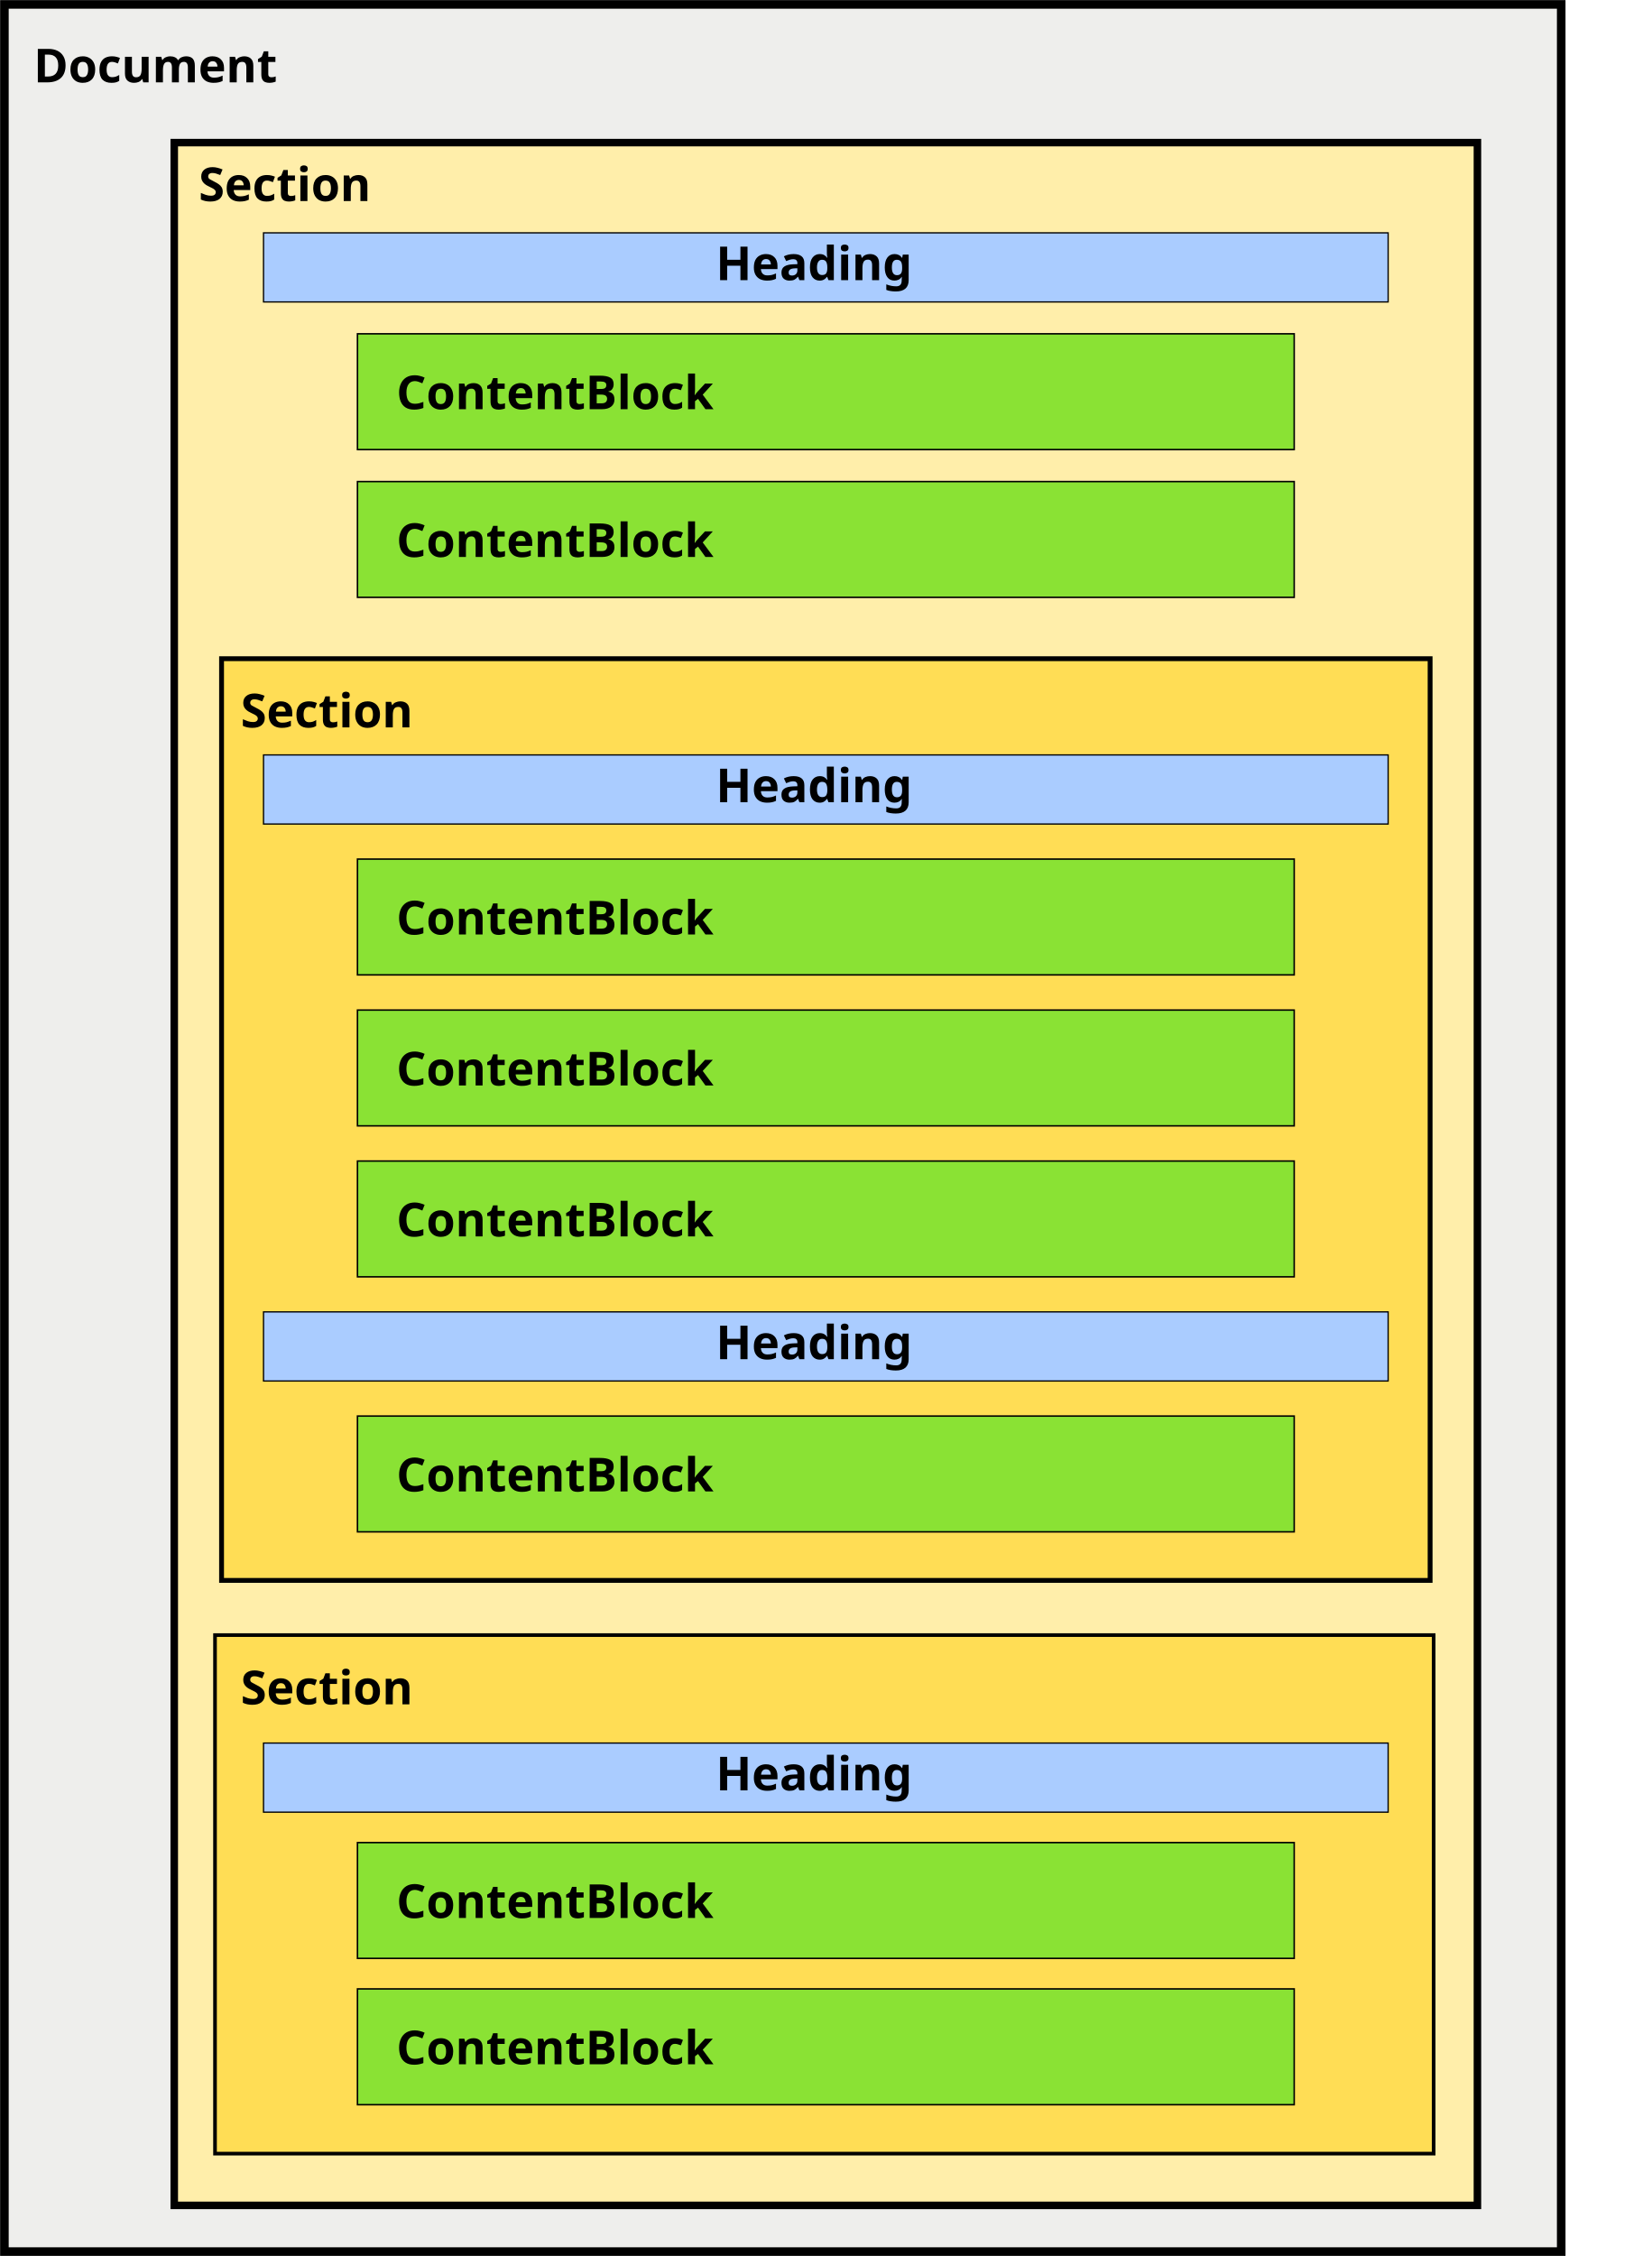
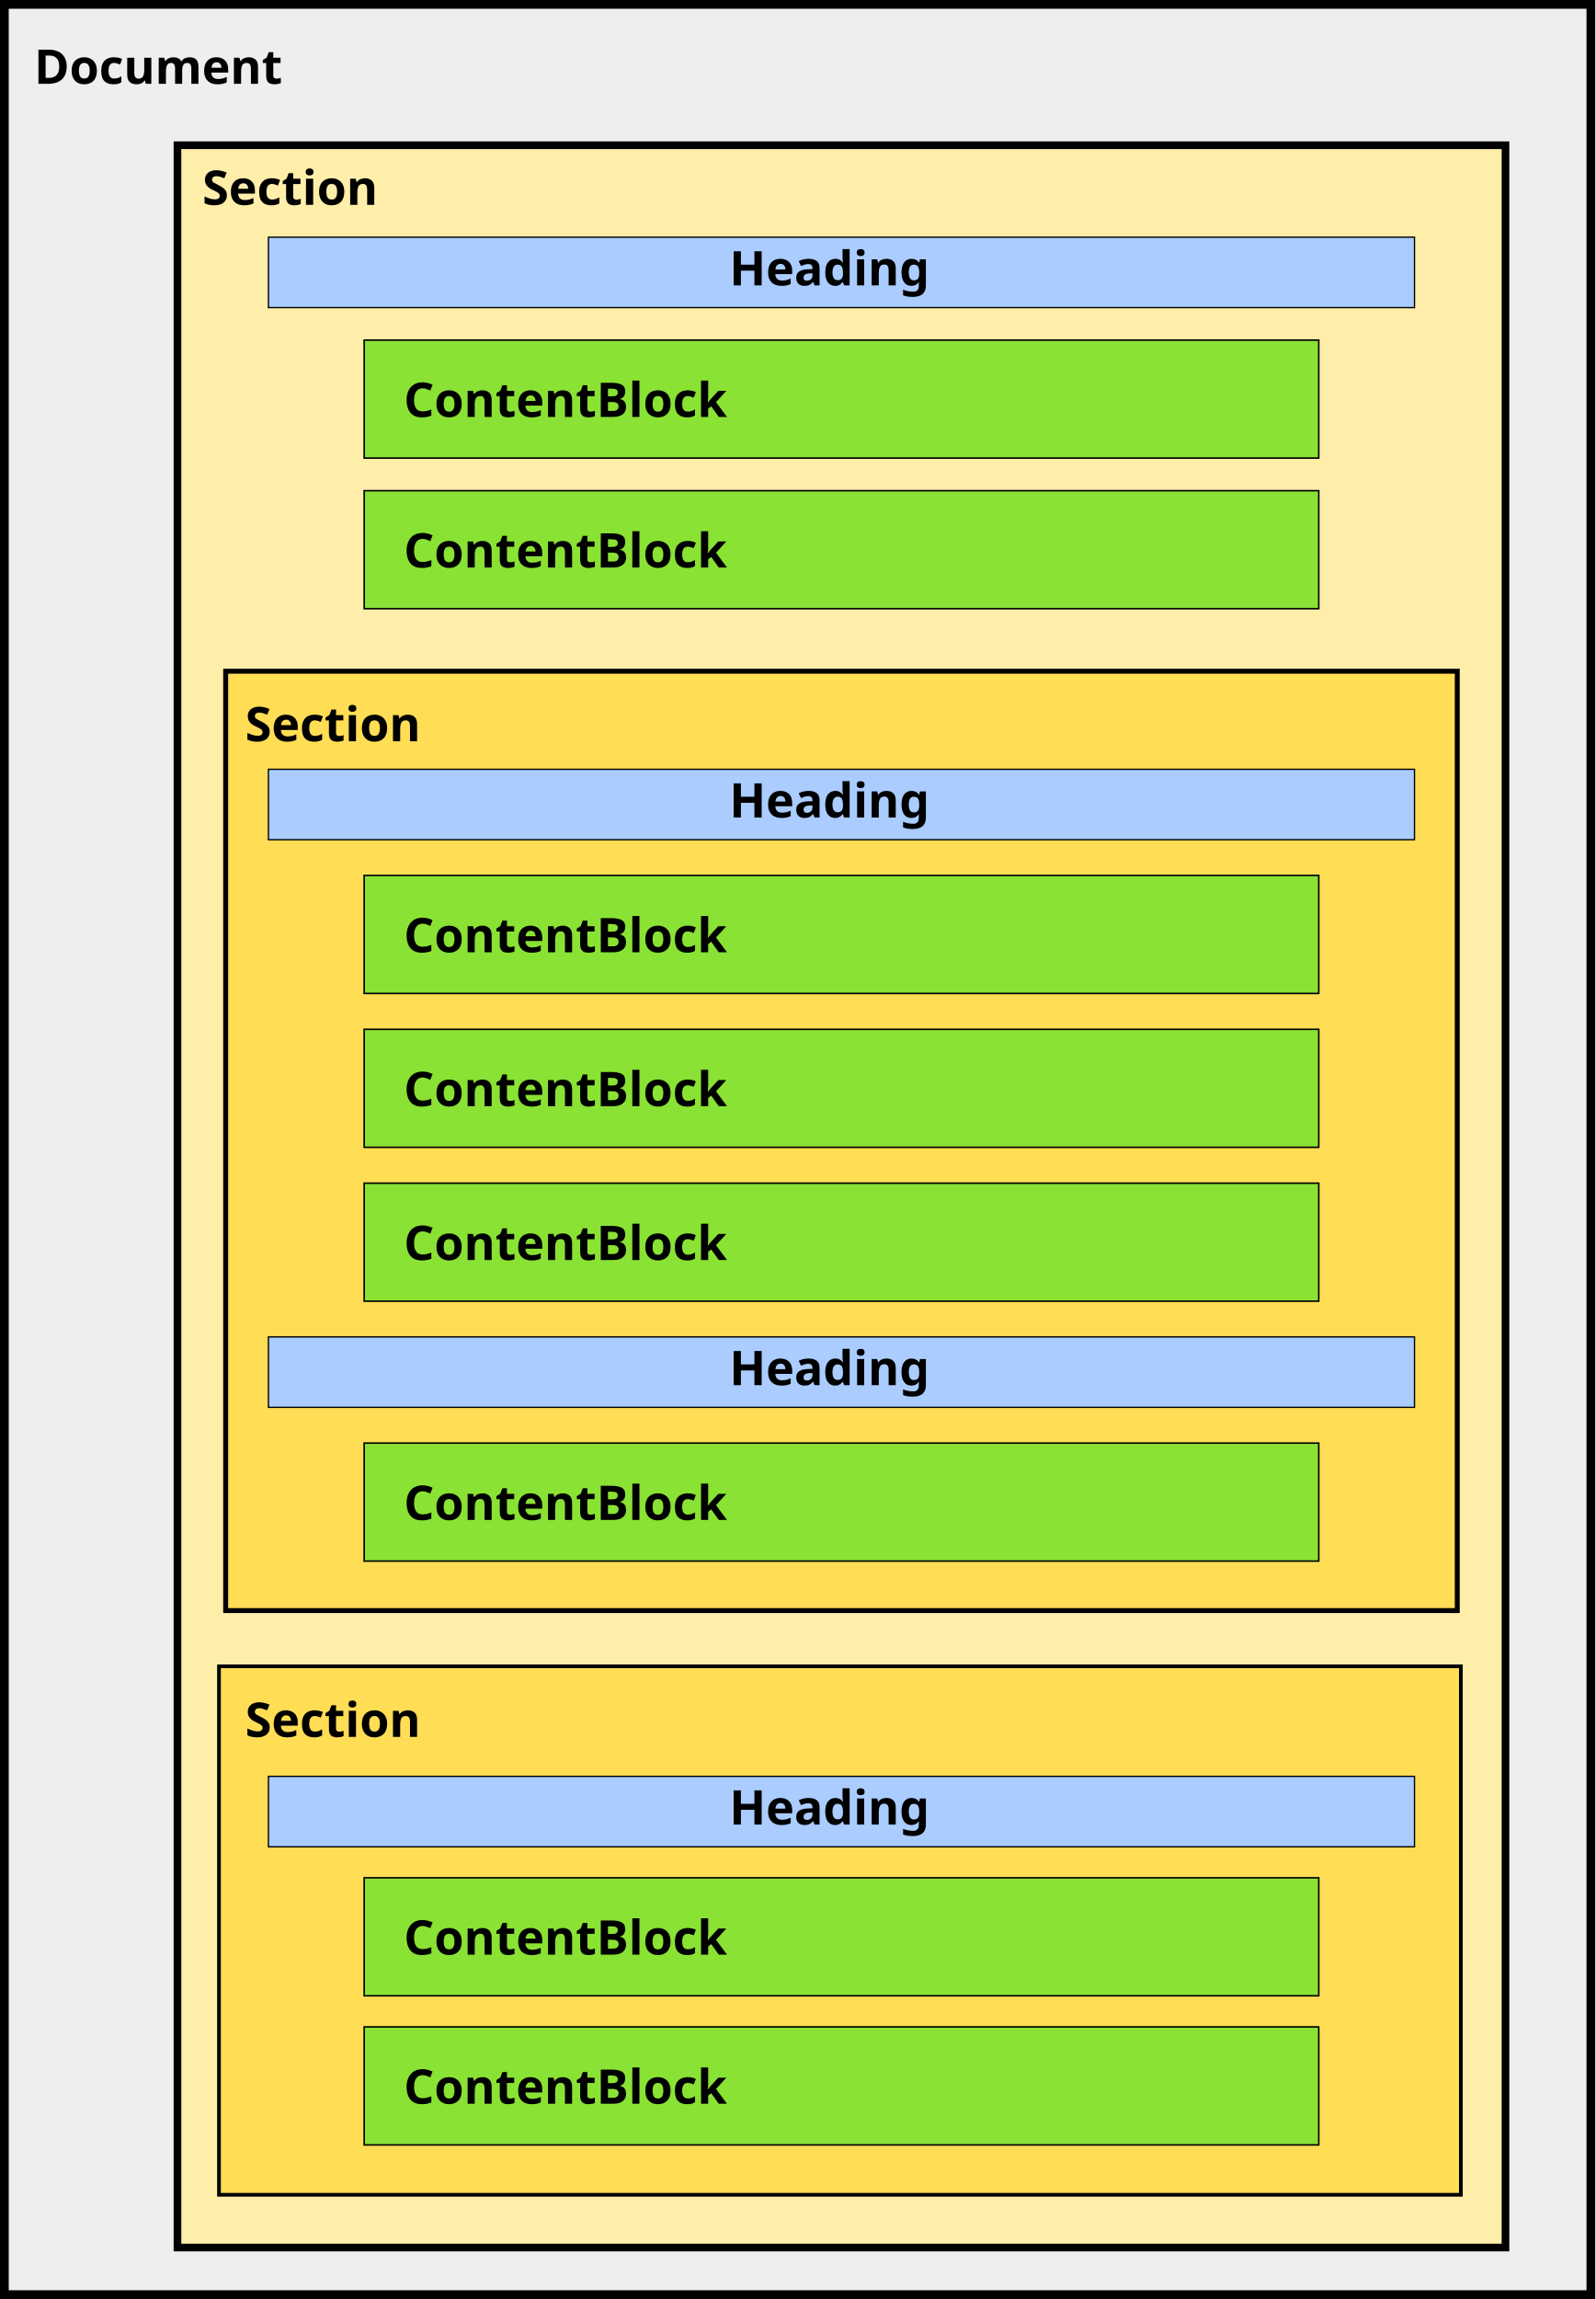
- <svg xmlns="http://www.w3.org/2000/svg" width="278.351" height="380.129" id="svg2" version="1.1">
+ <svg xmlns="http://www.w3.org/2000/svg" width="263.809" height="380.09" id="svg2" version="1.1">
  <defs id="defs4" />
-   <g id="layer1" transform="translate(7.5836,-2851.833)">
+   <g id="layer1" transform="translate(7.563894,-2851.852)">
    <rect style="fill:#eeeeec;fill-rule:evenodd;stroke:#000000;stroke-width:1.446px;stroke-linecap:butt;stroke-linejoin:miter;stroke-opacity:1" id="rect2985" width="262.364" height="378.644" x="-6.841" y="2852.575" />
    <rect style="fill:#ffeeaa;fill-rule:evenodd;stroke:#000000;stroke-width:1.267px;stroke-linecap:butt;stroke-linejoin:miter;stroke-opacity:1" id="rect2985-4" width="219.62" height="347.571" x="21.782" y="2875.863" />
    <rect style="fill:#ffdd55;fill-rule:evenodd;stroke:#000000;stroke-width:0.816px;stroke-linecap:butt;stroke-linejoin:miter;stroke-opacity:1" id="rect2985-4-0" width="203.674" height="155.305" x="29.755" y="2962.822" />
    <text xml:space="preserve" style="font-size:7.906px;font-style:normal;font-variant:normal;font-weight:bold;font-stretch:normal;text-align:start;line-height:125%;letter-spacing:0px;word-spacing:0px;writing-mode:lr-tb;text-anchor:start;fill:#000000;fill-opacity:1;stroke:none;font-family:Sans;-inkscape-font-specification:Sans Bold" x="32.987" y="2974.396" id="text3190-6">
      <tspan id="tspan3192-5" x="32.987" y="2974.396" style="font-size:7.906px;font-style:normal;font-variant:normal;font-weight:bold;font-stretch:normal;text-align:start;line-height:125%;writing-mode:lr-tb;text-anchor:start;font-family:Sans;-inkscape-font-specification:Sans Bold">Section</tspan>
    </text>
    <g id="g3349" transform="matrix(0.7905969,0,0,0.7905969,-1.466905,594.18)">
      <rect y="2905.256" x="48.438" height="14.727" width="239.727" id="rect2985-4-4-9" style="fill:#aaccff;fill-rule:evenodd;stroke:#000000;stroke-width:0.273px;stroke-linecap:butt;stroke-linejoin:miter;stroke-opacity:1" />
      <text id="text3190-66" y="2915.34" x="144.859" style="font-size:10px;font-style:normal;font-variant:normal;font-weight:bold;font-stretch:normal;text-align:start;line-height:125%;letter-spacing:0px;word-spacing:0px;writing-mode:lr-tb;text-anchor:start;fill:#000000;fill-opacity:1;stroke:none;font-family:Sans;-inkscape-font-specification:Sans Bold" xml:space="preserve">
        <tspan style="font-size:10px;font-style:normal;font-variant:normal;font-weight:bold;font-stretch:normal;text-align:start;line-height:125%;writing-mode:lr-tb;text-anchor:start;font-family:Sans;-inkscape-font-specification:Sans Bold" y="2915.34" x="144.859" id="tspan3192-0">Heading</tspan>
      </text>
    </g>
    <text xml:space="preserve" style="font-size:7.906px;font-style:normal;font-variant:normal;font-weight:bold;font-stretch:normal;text-align:start;line-height:125%;letter-spacing:0px;word-spacing:0px;writing-mode:lr-tb;text-anchor:start;fill:#000000;fill-opacity:1;stroke:none;font-family:Sans;-inkscape-font-specification:Sans Bold" x="-1.924" y="2865.708" id="text3190-6-2">
      <tspan id="tspan3192-5-4" x="-1.924" y="2865.708" style="font-size:7.906px;font-style:normal;font-variant:normal;font-weight:bold;font-stretch:normal;text-align:start;line-height:125%;writing-mode:lr-tb;text-anchor:start;font-family:Sans;-inkscape-font-specification:Sans Bold">Document</tspan>
    </text>
    <g id="g3344" transform="matrix(0.7905969,0,0,0.7905969,-3.425609,599.8565)">
      <rect y="2919.593" x="70.94" height="24.678" width="199.678" id="rect2985-4-4" style="fill:#8ae234;fill-rule:evenodd;stroke:#000000;stroke-width:0.322px;stroke-linecap:butt;stroke-linejoin:miter;stroke-opacity:1" />
      <text id="text3190-6-2-9" y="2935.661" x="79.239" style="font-size:10px;font-style:normal;font-variant:normal;font-weight:bold;font-stretch:normal;text-align:start;line-height:125%;letter-spacing:0px;word-spacing:0px;writing-mode:lr-tb;text-anchor:start;fill:#000000;fill-opacity:1;stroke:none;font-family:Sans;-inkscape-font-specification:Sans Bold" xml:space="preserve">
        <tspan style="font-size:10px;font-style:normal;font-variant:normal;font-weight:bold;font-stretch:normal;text-align:start;line-height:125%;writing-mode:lr-tb;text-anchor:start;font-family:Sans;-inkscape-font-specification:Sans Bold" y="2935.661" x="79.239" id="tspan3192-5-4-9">ContentBlock</tspan>
      </text>
    </g>
    <rect style="fill:#ffdd55;fill-opacity:1;fill-rule:evenodd;stroke:#000000;stroke-width:0.614px;stroke-linecap:butt;stroke-linejoin:miter;stroke-opacity:1" id="rect2985-4-9" width="205.372" height="87.37" x="28.652" y="3127.341" />
    <text xml:space="preserve" style="font-size:7.906px;font-style:normal;font-variant:normal;font-weight:bold;font-stretch:normal;text-align:start;line-height:125%;letter-spacing:0px;word-spacing:0px;writing-mode:lr-tb;text-anchor:start;fill:#000000;fill-opacity:1;stroke:none;font-family:Sans;-inkscape-font-specification:Sans Bold" x="32.987" y="3139.008" id="text3190">
      <tspan id="tspan3192" x="32.987" y="3139.008" style="font-size:7.906px;font-style:normal;font-variant:normal;font-weight:bold;font-stretch:normal;text-align:start;line-height:125%;writing-mode:lr-tb;text-anchor:start;font-family:Sans;-inkscape-font-specification:Sans Bold">Section</tspan>
    </text>
    <text xml:space="preserve" style="font-size:7.906px;font-style:normal;font-variant:normal;font-weight:bold;font-stretch:normal;text-align:start;line-height:125%;letter-spacing:0px;word-spacing:0px;writing-mode:lr-tb;text-anchor:start;fill:#000000;fill-opacity:1;stroke:none;font-family:Sans;-inkscape-font-specification:Sans Bold" x="25.905" y="2885.714" id="text3190-6-4">
      <tspan id="tspan3192-5-6" x="25.905" y="2885.714" style="font-size:7.906px;font-style:normal;font-variant:normal;font-weight:bold;font-stretch:normal;text-align:start;line-height:125%;writing-mode:lr-tb;text-anchor:start;font-family:Sans;-inkscape-font-specification:Sans Bold">Section</tspan>
    </text>
    <g id="g3344-1" transform="matrix(0.7905969,0,0,0.7905969,-3.425609,624.7545)">
      <rect y="2919.593" x="70.94" height="24.678" width="199.678" id="rect2985-4-4-6" style="fill:#8ae234;fill-rule:evenodd;stroke:#000000;stroke-width:0.322px;stroke-linecap:butt;stroke-linejoin:miter;stroke-opacity:1" />
      <text id="text3190-6-2-9-4" y="2935.661" x="79.239" style="font-size:10px;font-style:normal;font-variant:normal;font-weight:bold;font-stretch:normal;text-align:start;line-height:125%;letter-spacing:0px;word-spacing:0px;writing-mode:lr-tb;text-anchor:start;fill:#000000;fill-opacity:1;stroke:none;font-family:Sans;-inkscape-font-specification:Sans Bold" xml:space="preserve">
        <tspan style="font-size:10px;font-style:normal;font-variant:normal;font-weight:bold;font-stretch:normal;text-align:start;line-height:125%;writing-mode:lr-tb;text-anchor:start;font-family:Sans;-inkscape-font-specification:Sans Bold" y="2935.661" x="79.239" id="tspan3192-5-4-9-0">ContentBlock</tspan>
      </text>
    </g>
    <g id="g3349-0" transform="matrix(0.7905969,0,0,0.7905969,-1.466905,682.1496)">
      <rect y="2905.256" x="48.438" height="14.727" width="239.727" id="rect2985-4-4-9-0" style="fill:#aaccff;fill-rule:evenodd;stroke:#000000;stroke-width:0.273px;stroke-linecap:butt;stroke-linejoin:miter;stroke-opacity:1" />
      <text id="text3190-66-7" y="2915.34" x="144.859" style="font-size:10px;font-style:normal;font-variant:normal;font-weight:bold;font-stretch:normal;text-align:start;line-height:125%;letter-spacing:0px;word-spacing:0px;writing-mode:lr-tb;text-anchor:start;fill:#000000;fill-opacity:1;stroke:none;font-family:Sans;-inkscape-font-specification:Sans Bold" xml:space="preserve">
        <tspan style="font-size:10px;font-style:normal;font-variant:normal;font-weight:bold;font-stretch:normal;text-align:start;line-height:125%;writing-mode:lr-tb;text-anchor:start;font-family:Sans;-inkscape-font-specification:Sans Bold" y="2915.34" x="144.859" id="tspan3192-0-0">Heading</tspan>
      </text>
    </g>
    <g id="g3344-2" transform="matrix(0.7905969,0,0,0.7905969,-3.425609,688.3663)">
      <rect y="2919.593" x="70.94" height="24.678" width="199.678" id="rect2985-4-4-2" style="fill:#8ae234;fill-rule:evenodd;stroke:#000000;stroke-width:0.322px;stroke-linecap:butt;stroke-linejoin:miter;stroke-opacity:1" />
      <text id="text3190-6-2-9-3" y="2935.661" x="79.239" style="font-size:10px;font-style:normal;font-variant:normal;font-weight:bold;font-stretch:normal;text-align:start;line-height:125%;letter-spacing:0px;word-spacing:0px;writing-mode:lr-tb;text-anchor:start;fill:#000000;fill-opacity:1;stroke:none;font-family:Sans;-inkscape-font-specification:Sans Bold" xml:space="preserve">
        <tspan style="font-size:10px;font-style:normal;font-variant:normal;font-weight:bold;font-stretch:normal;text-align:start;line-height:125%;writing-mode:lr-tb;text-anchor:start;font-family:Sans;-inkscape-font-specification:Sans Bold" y="2935.661" x="79.239" id="tspan3192-5-4-9-7">ContentBlock</tspan>
      </text>
    </g>
    <g id="g3344-8" transform="matrix(0.7905969,0,0,0.7905969,-3.425609,713.8046)">
      <rect y="2919.593" x="70.94" height="24.678" width="199.678" id="rect2985-4-4-7" style="fill:#8ae234;fill-rule:evenodd;stroke:#000000;stroke-width:0.322px;stroke-linecap:butt;stroke-linejoin:miter;stroke-opacity:1" />
      <text id="text3190-6-2-9-8" y="2935.661" x="79.239" style="font-size:10px;font-style:normal;font-variant:normal;font-weight:bold;font-stretch:normal;text-align:start;line-height:125%;letter-spacing:0px;word-spacing:0px;writing-mode:lr-tb;text-anchor:start;fill:#000000;fill-opacity:1;stroke:none;font-family:Sans;-inkscape-font-specification:Sans Bold" xml:space="preserve">
        <tspan style="font-size:10px;font-style:normal;font-variant:normal;font-weight:bold;font-stretch:normal;text-align:start;line-height:125%;writing-mode:lr-tb;text-anchor:start;font-family:Sans;-inkscape-font-specification:Sans Bold" y="2935.661" x="79.239" id="tspan3192-5-4-9-9">ContentBlock</tspan>
      </text>
    </g>
    <g id="g3344-6" transform="matrix(0.7905969,0,0,0.7905969,-3.425609,739.2428)">
      <rect y="2919.593" x="70.94" height="24.678" width="199.678" id="rect2985-4-4-4" style="fill:#8ae234;fill-rule:evenodd;stroke:#000000;stroke-width:0.322px;stroke-linecap:butt;stroke-linejoin:miter;stroke-opacity:1" />
      <text id="text3190-6-2-9-5" y="2935.661" x="79.239" style="font-size:10px;font-style:normal;font-variant:normal;font-weight:bold;font-stretch:normal;text-align:start;line-height:125%;letter-spacing:0px;word-spacing:0px;writing-mode:lr-tb;text-anchor:start;fill:#000000;fill-opacity:1;stroke:none;font-family:Sans;-inkscape-font-specification:Sans Bold" xml:space="preserve">
        <tspan style="font-size:10px;font-style:normal;font-variant:normal;font-weight:bold;font-stretch:normal;text-align:start;line-height:125%;writing-mode:lr-tb;text-anchor:start;font-family:Sans;-inkscape-font-specification:Sans Bold" y="2935.661" x="79.239" id="tspan3192-5-4-9-6">ContentBlock</tspan>
      </text>
    </g>
    <g id="g3349-0-0" transform="matrix(0.7905969,0,0,0.7905969,-1.466905,775.9966)">
      <rect y="2905.256" x="48.438" height="14.727" width="239.727" id="rect2985-4-4-9-0-6" style="fill:#aaccff;fill-rule:evenodd;stroke:#000000;stroke-width:0.273px;stroke-linecap:butt;stroke-linejoin:miter;stroke-opacity:1" />
      <text id="text3190-66-7-7" y="2915.34" x="144.859" style="font-size:10px;font-style:normal;font-variant:normal;font-weight:bold;font-stretch:normal;text-align:start;line-height:125%;letter-spacing:0px;word-spacing:0px;writing-mode:lr-tb;text-anchor:start;fill:#000000;fill-opacity:1;stroke:none;font-family:Sans;-inkscape-font-specification:Sans Bold" xml:space="preserve">
        <tspan style="font-size:10px;font-style:normal;font-variant:normal;font-weight:bold;font-stretch:normal;text-align:start;line-height:125%;writing-mode:lr-tb;text-anchor:start;font-family:Sans;-inkscape-font-specification:Sans Bold" y="2915.34" x="144.859" id="tspan3192-0-0-8">Heading</tspan>
      </text>
    </g>
    <g id="g3344-6-9" transform="matrix(0.7905969,0,0,0.7905969,-3.425609,782.2133)">
      <rect y="2919.593" x="70.94" height="24.678" width="199.678" id="rect2985-4-4-4-4" style="fill:#8ae234;fill-rule:evenodd;stroke:#000000;stroke-width:0.322px;stroke-linecap:butt;stroke-linejoin:miter;stroke-opacity:1" />
      <text id="text3190-6-2-9-5-7" y="2935.661" x="79.239" style="font-size:10px;font-style:normal;font-variant:normal;font-weight:bold;font-stretch:normal;text-align:start;line-height:125%;letter-spacing:0px;word-spacing:0px;writing-mode:lr-tb;text-anchor:start;fill:#000000;fill-opacity:1;stroke:none;font-family:Sans;-inkscape-font-specification:Sans Bold" xml:space="preserve">
        <tspan style="font-size:10px;font-style:normal;font-variant:normal;font-weight:bold;font-stretch:normal;text-align:start;line-height:125%;writing-mode:lr-tb;text-anchor:start;font-family:Sans;-inkscape-font-specification:Sans Bold" y="2935.661" x="79.239" id="tspan3192-5-4-9-6-0">ContentBlock</tspan>
      </text>
    </g>
    <g id="g3349-0-0-9" transform="matrix(0.7905969,0,0,0.7905969,-1.466905,848.6473)">
      <rect y="2905.256" x="48.438" height="14.727" width="239.727" id="rect2985-4-4-9-0-6-3" style="fill:#aaccff;fill-rule:evenodd;stroke:#000000;stroke-width:0.273px;stroke-linecap:butt;stroke-linejoin:miter;stroke-opacity:1" />
      <text id="text3190-66-7-7-2" y="2915.34" x="144.859" style="font-size:10px;font-style:normal;font-variant:normal;font-weight:bold;font-stretch:normal;text-align:start;line-height:125%;letter-spacing:0px;word-spacing:0px;writing-mode:lr-tb;text-anchor:start;fill:#000000;fill-opacity:1;stroke:none;font-family:Sans;-inkscape-font-specification:Sans Bold" xml:space="preserve">
        <tspan style="font-size:10px;font-style:normal;font-variant:normal;font-weight:bold;font-stretch:normal;text-align:start;line-height:125%;writing-mode:lr-tb;text-anchor:start;font-family:Sans;-inkscape-font-specification:Sans Bold" y="2915.34" x="144.859" id="tspan3192-0-0-8-5">Heading</tspan>
      </text>
    </g>
    <g id="g3344-6-9-2" transform="matrix(0.7905969,0,0,0.7905969,-3.425609,854.0814)">
      <rect y="2919.593" x="70.94" height="24.678" width="199.678" id="rect2985-4-4-4-4-5" style="fill:#8ae234;fill-rule:evenodd;stroke:#000000;stroke-width:0.322px;stroke-linecap:butt;stroke-linejoin:miter;stroke-opacity:1" />
      <text id="text3190-6-2-9-5-7-0" y="2935.661" x="79.239" style="font-size:10px;font-style:normal;font-variant:normal;font-weight:bold;font-stretch:normal;text-align:start;line-height:125%;letter-spacing:0px;word-spacing:0px;writing-mode:lr-tb;text-anchor:start;fill:#000000;fill-opacity:1;stroke:none;font-family:Sans;-inkscape-font-specification:Sans Bold" xml:space="preserve">
        <tspan style="font-size:10px;font-style:normal;font-variant:normal;font-weight:bold;font-stretch:normal;text-align:start;line-height:125%;writing-mode:lr-tb;text-anchor:start;font-family:Sans;-inkscape-font-specification:Sans Bold" y="2935.661" x="79.239" id="tspan3192-5-4-9-6-0-1">ContentBlock</tspan>
      </text>
    </g>
    <g id="g3344-6-9-3" transform="matrix(0.7905969,0,0,0.7905969,-3.425609,878.7372)">
      <rect y="2919.593" x="70.94" height="24.678" width="199.678" id="rect2985-4-4-4-4-2" style="fill:#8ae234;fill-rule:evenodd;stroke:#000000;stroke-width:0.322px;stroke-linecap:butt;stroke-linejoin:miter;stroke-opacity:1" />
      <text id="text3190-6-2-9-5-7-7" y="2935.661" x="79.239" style="font-size:10px;font-style:normal;font-variant:normal;font-weight:bold;font-stretch:normal;text-align:start;line-height:125%;letter-spacing:0px;word-spacing:0px;writing-mode:lr-tb;text-anchor:start;fill:#000000;fill-opacity:1;stroke:none;font-family:Sans;-inkscape-font-specification:Sans Bold" xml:space="preserve">
        <tspan style="font-size:10px;font-style:normal;font-variant:normal;font-weight:bold;font-stretch:normal;text-align:start;line-height:125%;writing-mode:lr-tb;text-anchor:start;font-family:Sans;-inkscape-font-specification:Sans Bold" y="2935.661" x="79.239" id="tspan3192-5-4-9-6-0-6">ContentBlock</tspan>
      </text>
    </g>
  </g>
</svg>
